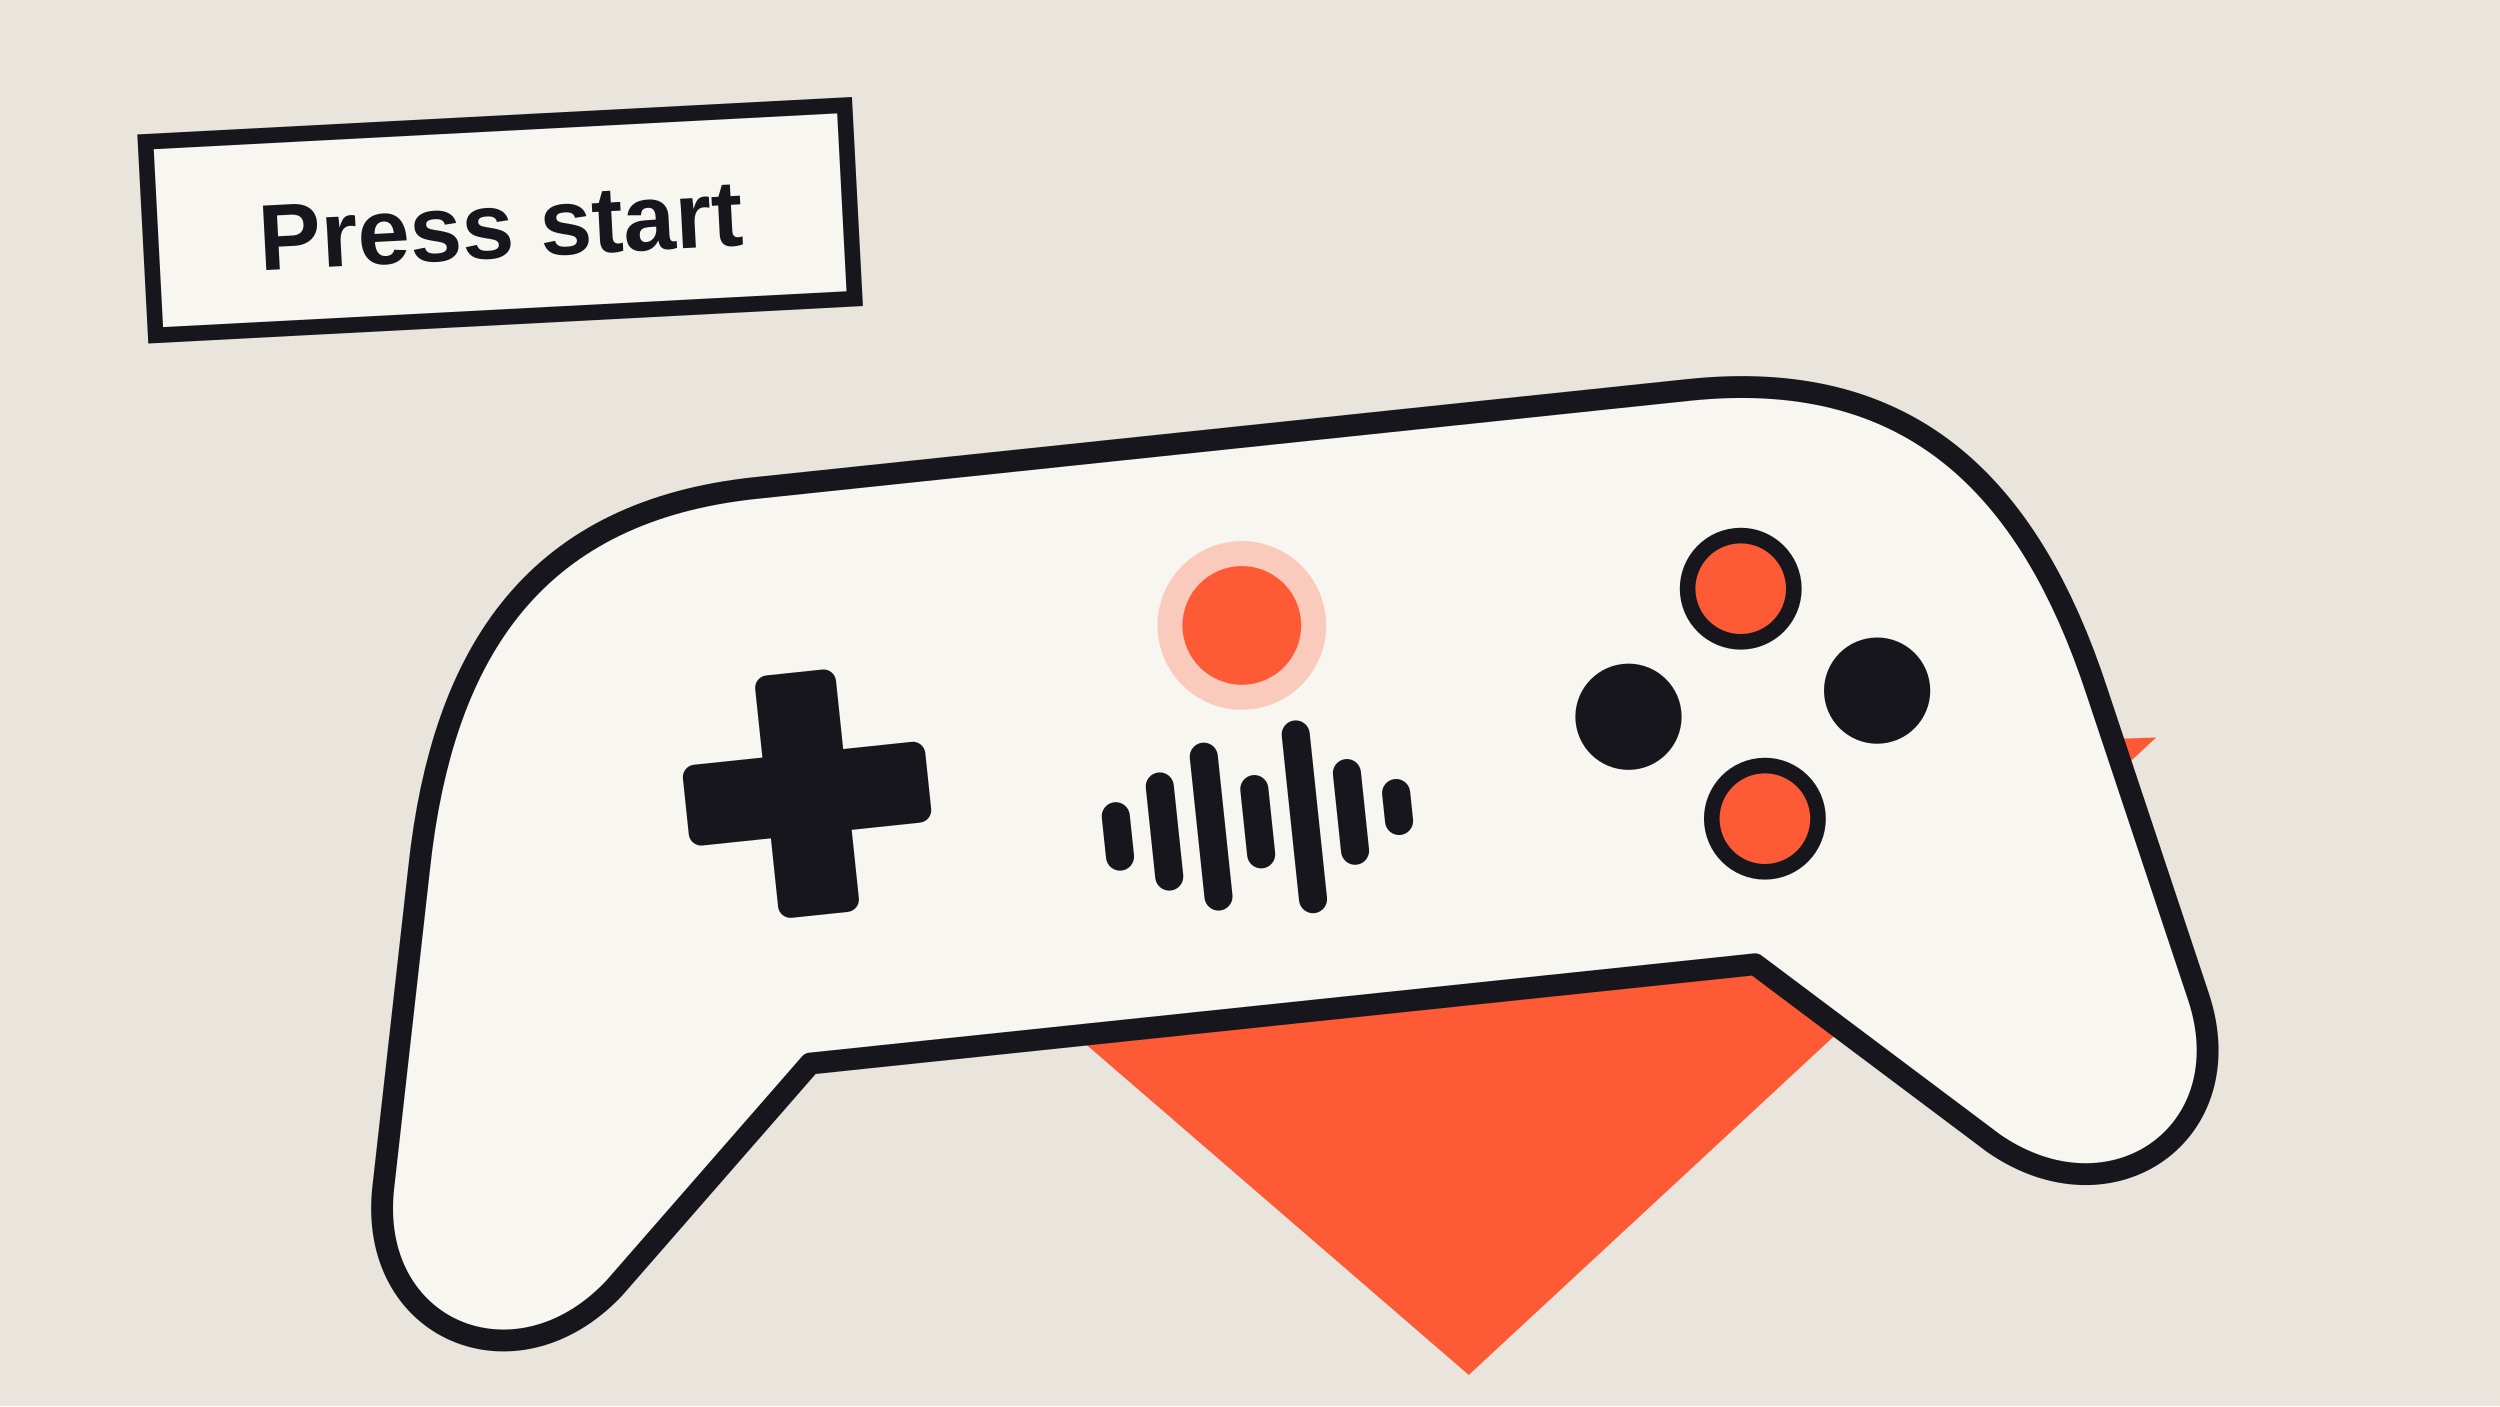
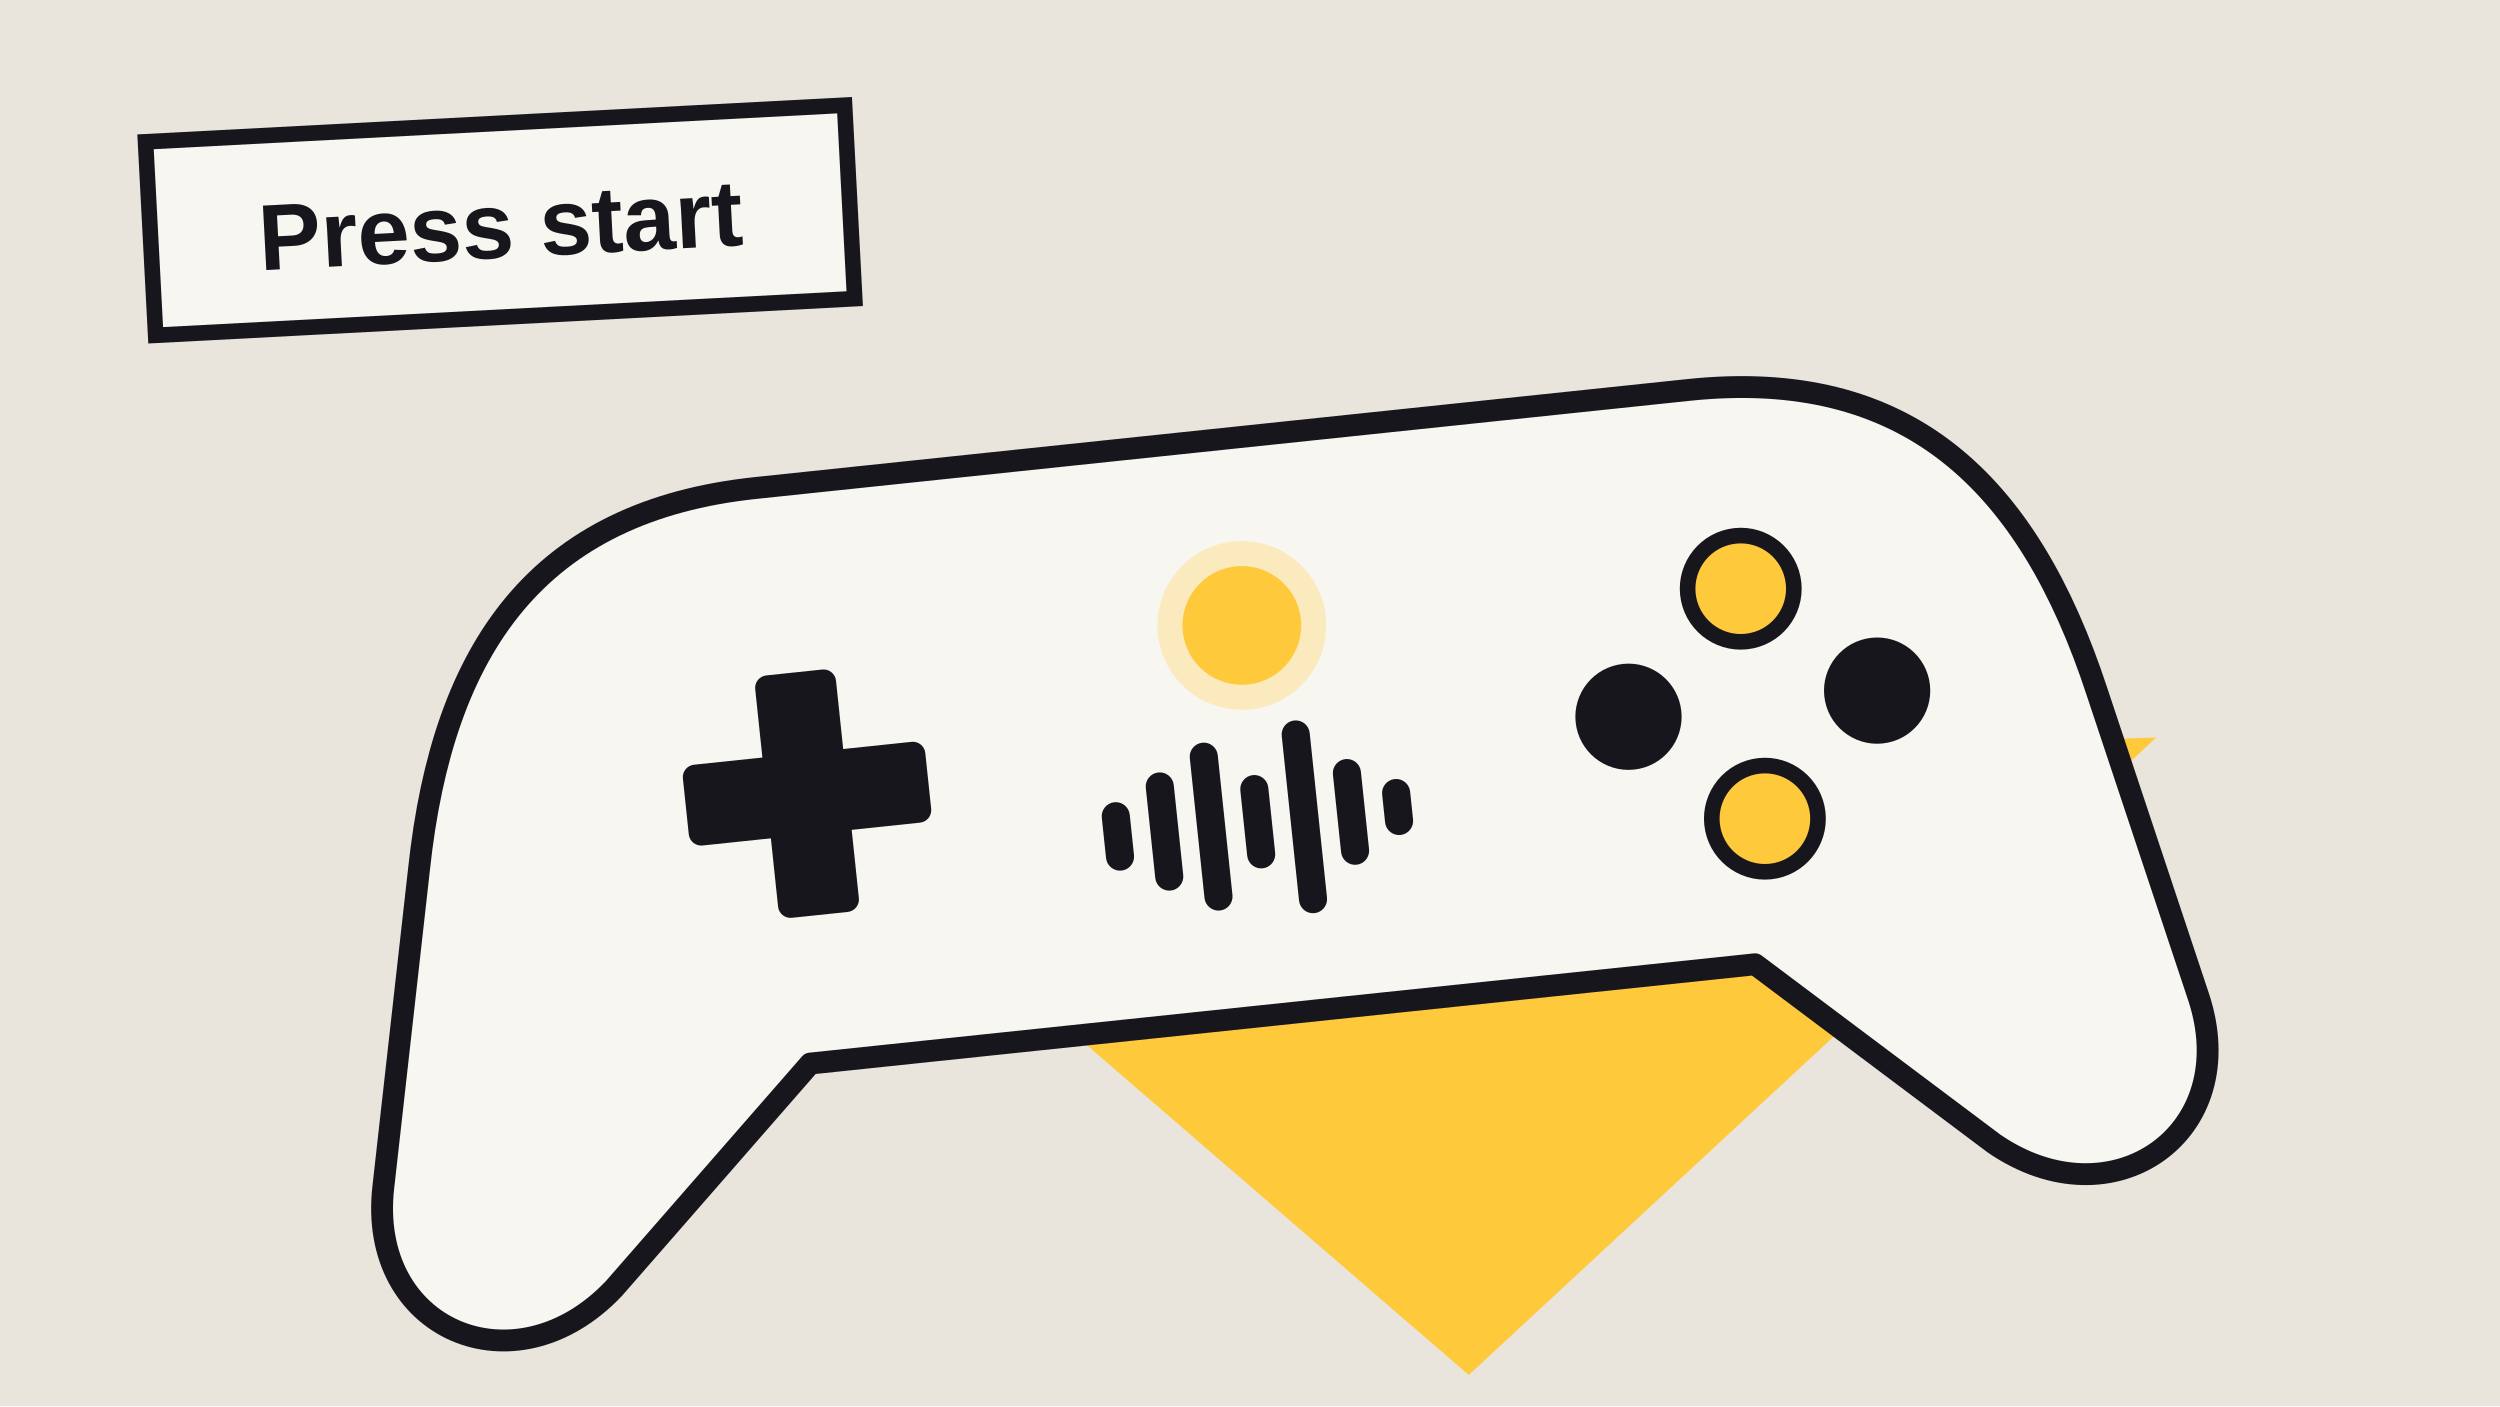
<svg xmlns="http://www.w3.org/2000/svg" viewBox="0 0 800 450" width="800" height="450">
  <rect width="800" height="450" fill="#e9e4dc" />
-   <polygon points="250,250 690,236 470,440" fill="#ff5a36" />
+   <polygon points="250,250 690,236 470,440" fill="#FFC93C" />
  <g transform="rotate(-6 400 225)">
    <path d="M250 140 h300 c70 0 105 40 120 110 l22 100 c10 45 -35 70 -70 40 l-70 -65 h-304 l-70 65 c-35 30 -80 5 -70 -40 l22 -100 c15 -70 50 -110 120 -110z" fill="#f8f6f1" stroke="#17161c" stroke-width="7" stroke-linejoin="round" />
    <rect x="243" y="200" width="26" height="78" rx="4" fill="#17161c" />
    <rect x="217" y="226" width="78" height="26" rx="4" fill="#17161c" />
-     <circle cx="560" cy="205" r="17" fill="#ff5a36" stroke="#17161c" stroke-width="5" />
+     <circle cx="560" cy="205" r="17" fill="#FFC93C" stroke="#17161c" stroke-width="5" />
    <circle cx="600" cy="242" r="17" fill="#17161c" />
    <circle cx="520" cy="242" r="17" fill="#17161c" />
-     <circle cx="560" cy="279" r="17" fill="#ff5a36" stroke="#17161c" stroke-width="5" />
-     <circle cx="400" cy="200" r="27" fill="#ff5a36" fill-opacity=".28" />
-     <circle cx="400" cy="200" r="19" fill="#ff5a36" />
+     <circle cx="560" cy="279" r="17" fill="#FFC93C" stroke="#17161c" stroke-width="5" />
+     <circle cx="400" cy="200" r="27" fill="#FFC93C" fill-opacity=".28" />
+     <circle cx="400" cy="200" r="19" fill="#FFC93C" />
    <g fill="#17161c">
      <rect x="349" y="252" width="9" height="22" rx="4.5" />
      <rect x="364" y="244" width="9" height="38" rx="4.5" />
      <rect x="379" y="236" width="9" height="54" rx="4.5" />
      <rect x="394" y="248" width="9" height="30" rx="4.5" />
      <rect x="409" y="232" width="9" height="62" rx="4.5" />
      <rect x="424" y="246" width="9" height="34" rx="4.5" />
      <rect x="439" y="254" width="9" height="18" rx="4.5" />
    </g>
  </g>
  <g transform="rotate(-3 150 70)">
    <rect x="48" y="40" width="224" height="62" fill="#f8f6f1" stroke="#17161c" stroke-width="5" />
    <text x="160" y="83" text-anchor="middle" font-family="Poppins, Arial, sans-serif" font-weight="800" font-size="30" fill="#17161c">Press start</text>
  </g>
</svg>
